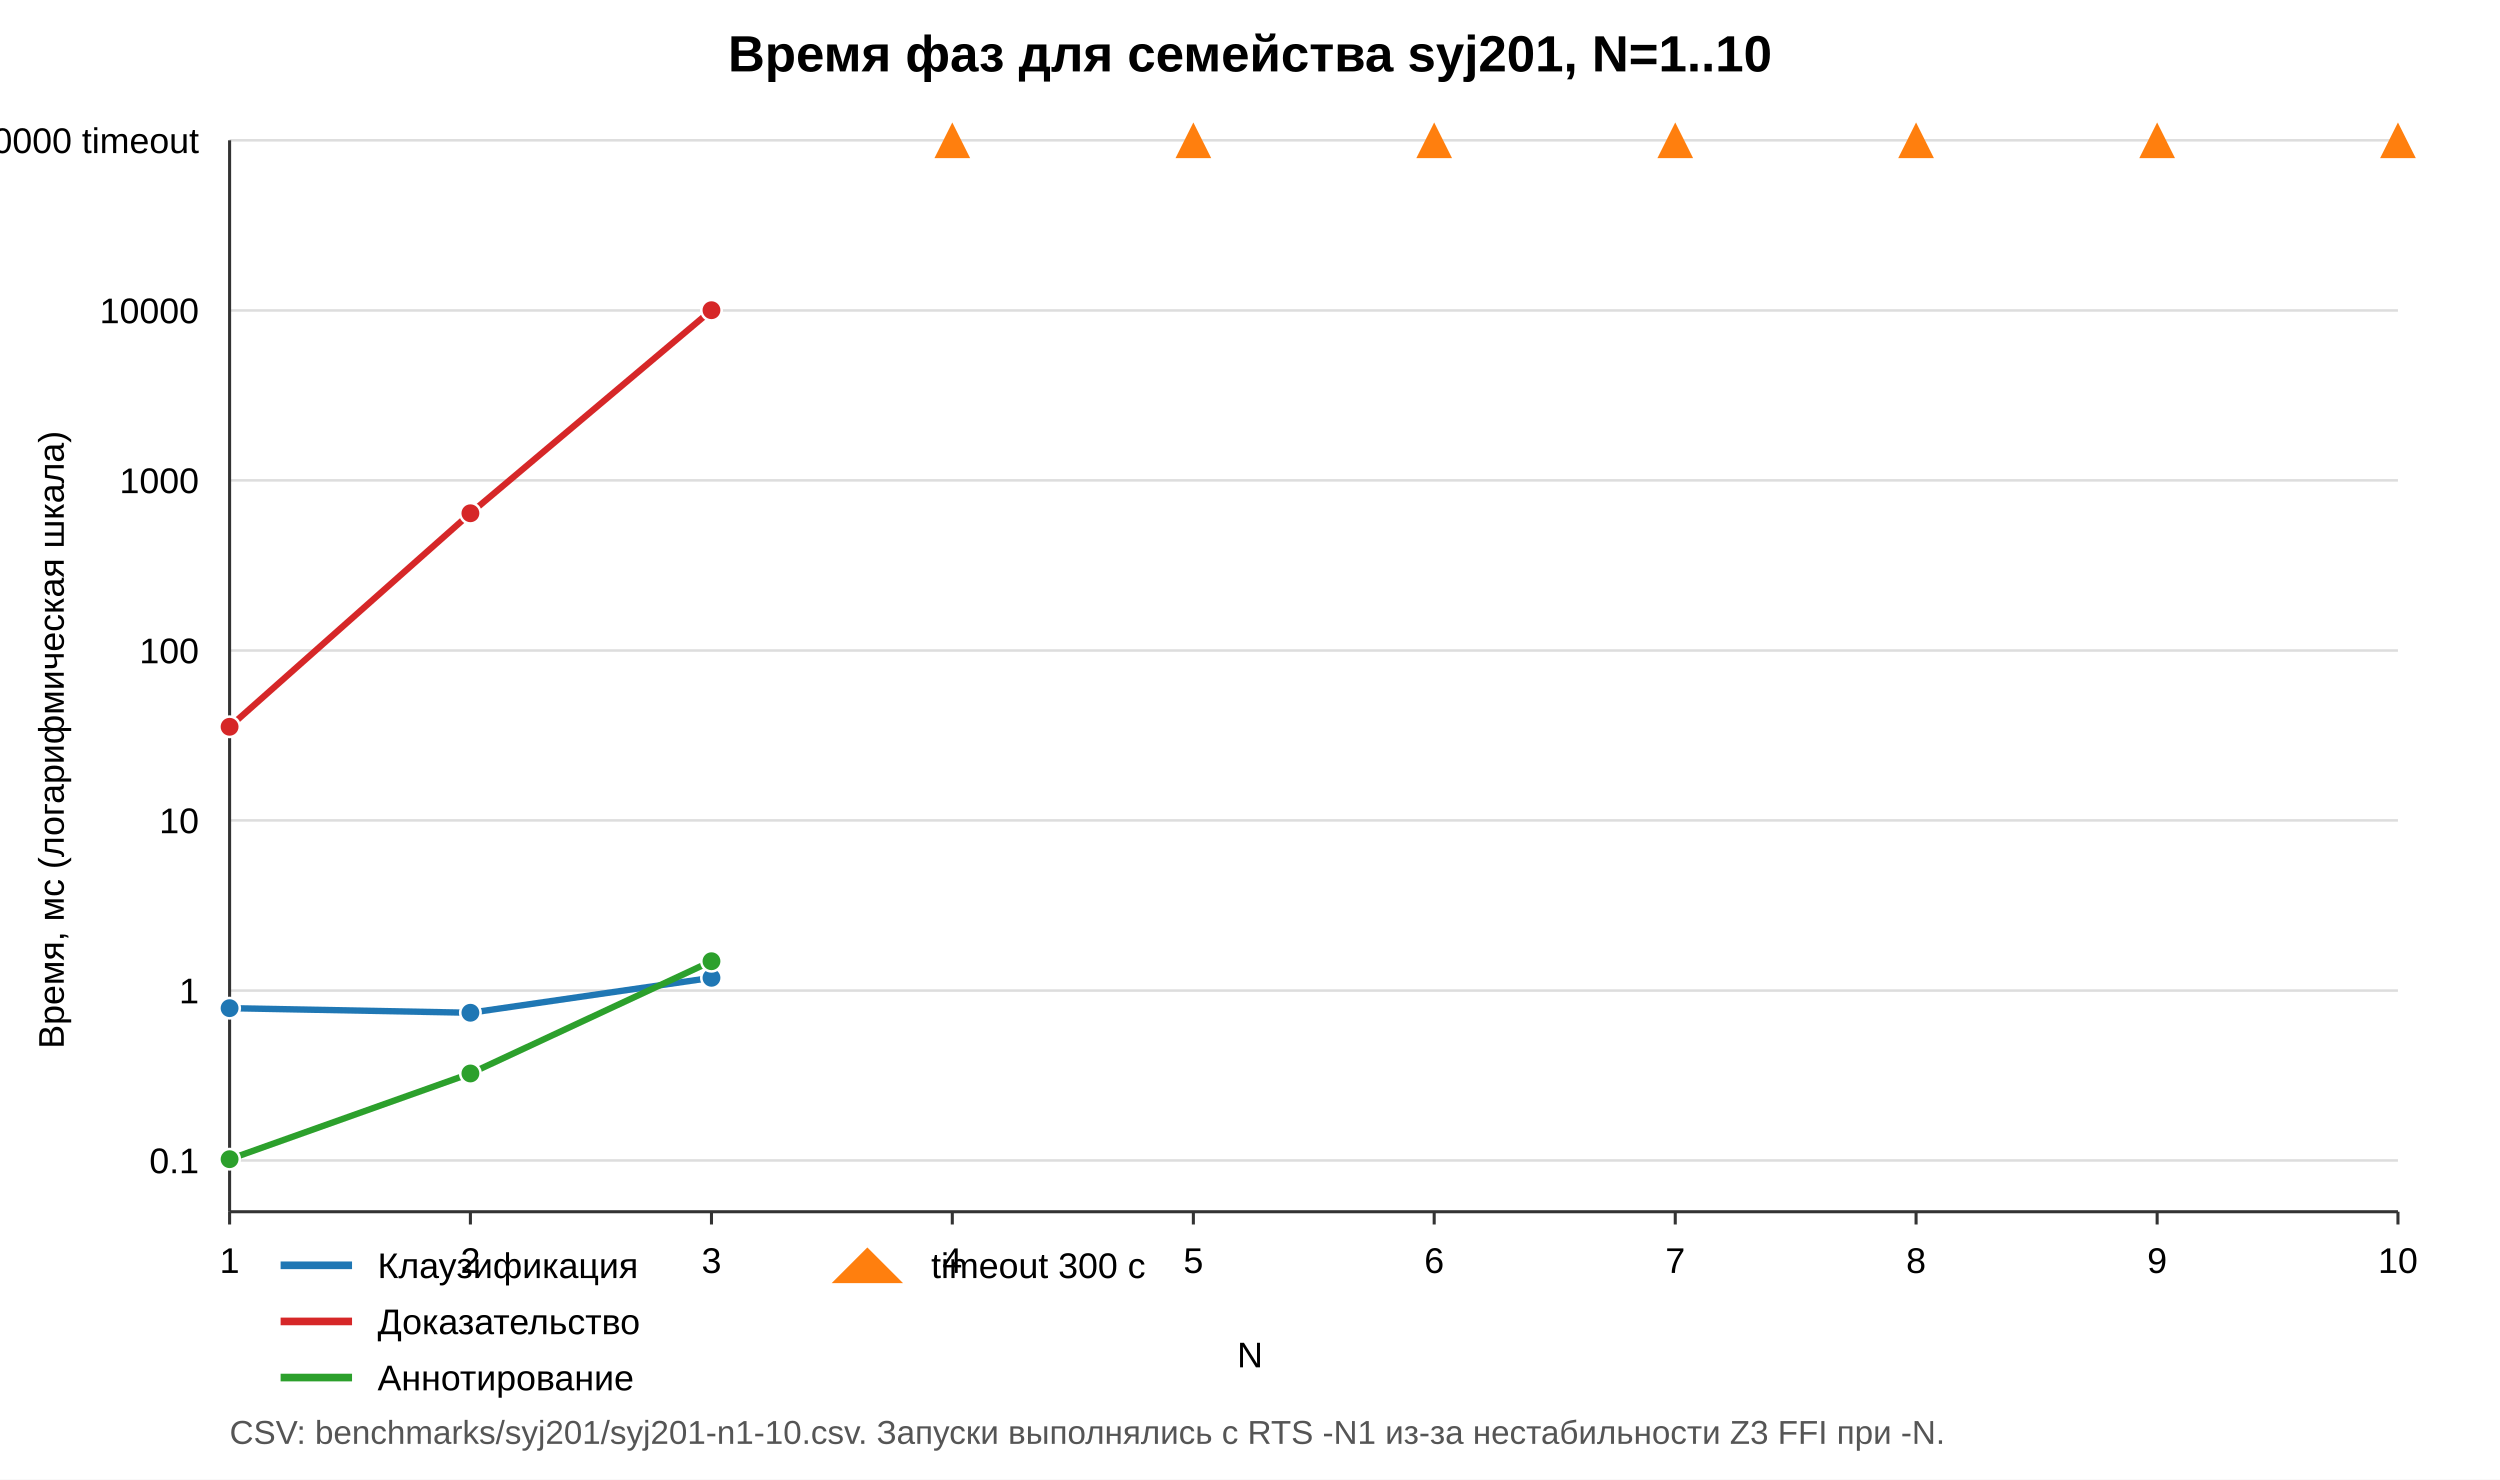
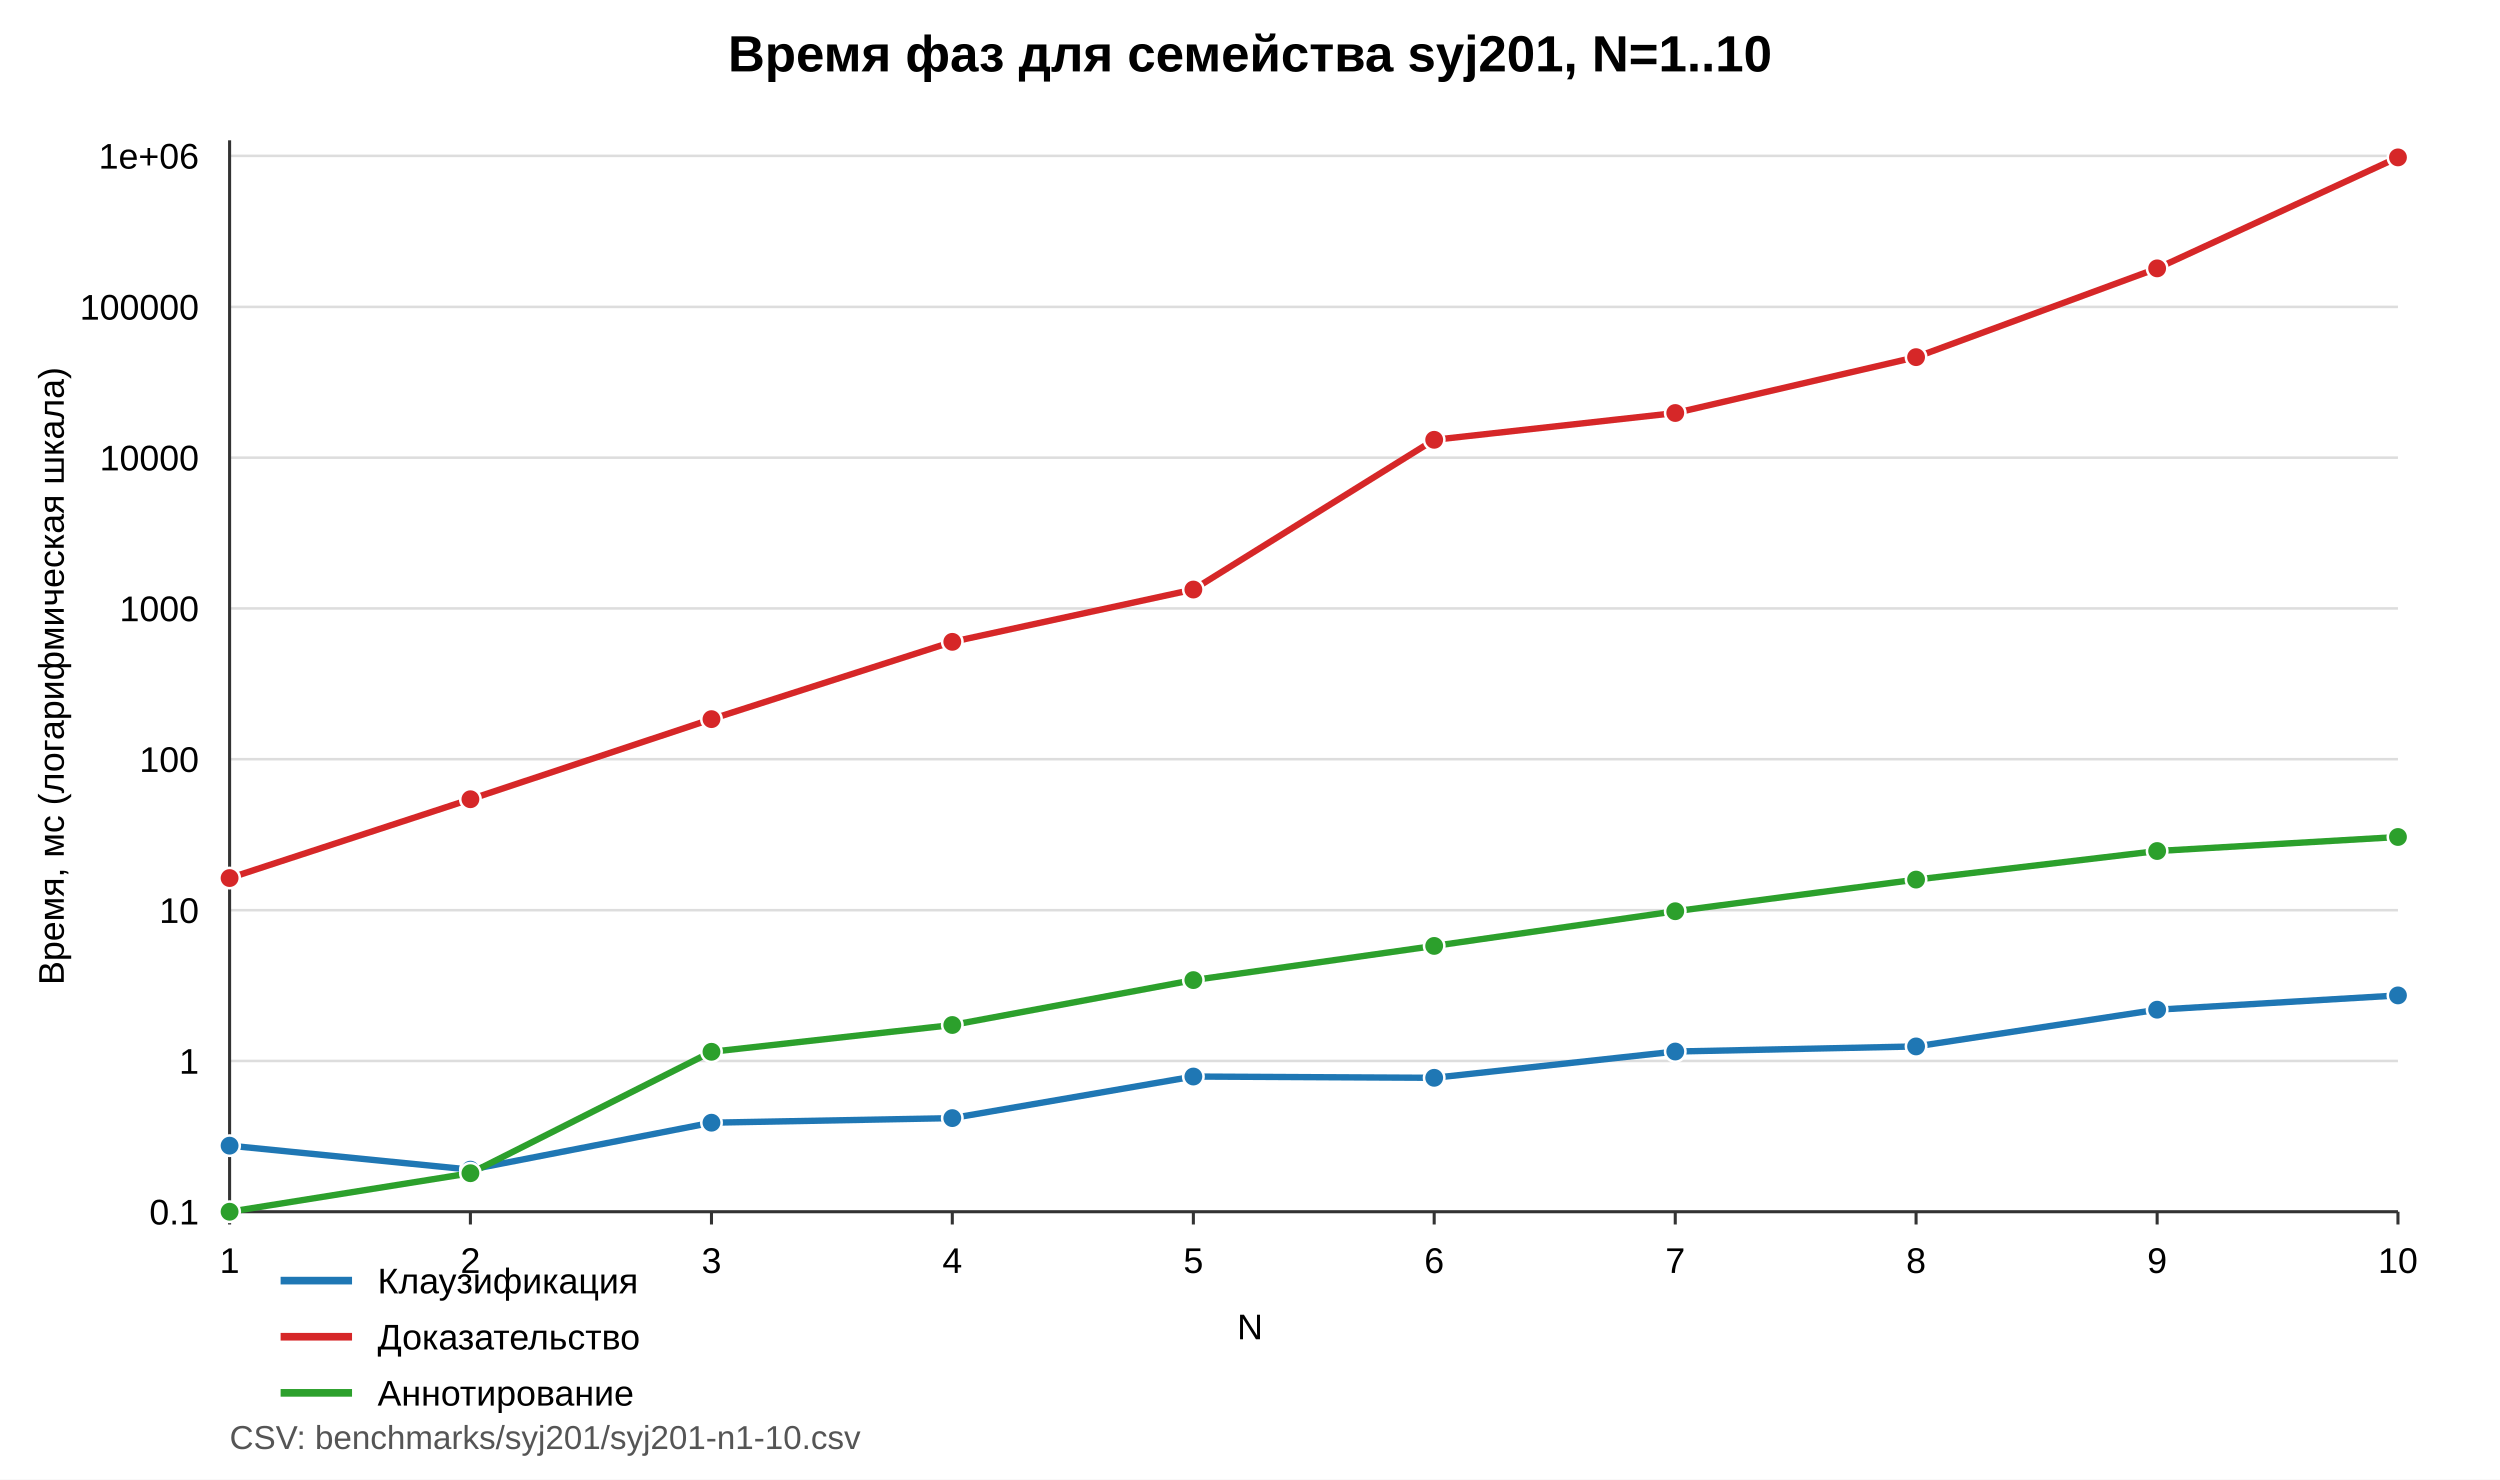
<svg xmlns="http://www.w3.org/2000/svg" width="980" height="580" viewBox="0 0 980 580">
  <rect width="100%" height="100%" fill="white" />
-   <style>text{font-family:Arial, sans-serif;font-size:14px}.title{font-size:20px;font-weight:bold}.axis{stroke:#333;stroke-width:1.2}.grid{stroke:#ddd;stroke-width:1}.line{fill:none;stroke-width:2.5}.marker{stroke:white;stroke-width:1}.legend{font-size:14px}.note{font-size:13px;fill:#555}</style>
-   <text class="title" x="490.0" y="28" text-anchor="middle">Время фаз для семейства syj201, N=1..10</text>
-   <line class="grid" x1="90" y1="454.9" x2="940" y2="454.9" />
-   <text x="78" y="459.9" text-anchor="end">0.1</text>
-   <line class="grid" x1="90" y1="388.3" x2="940" y2="388.3" />
-   <text x="78" y="393.3" text-anchor="end">1</text>
-   <line class="grid" x1="90" y1="321.6" x2="940" y2="321.6" />
-   <text x="78" y="326.6" text-anchor="end">10</text>
-   <line class="grid" x1="90" y1="255.0" x2="940" y2="255.0" />
-   <text x="78" y="260.0" text-anchor="end">100</text>
-   <line class="grid" x1="90" y1="188.3" x2="940" y2="188.3" />
-   <text x="78" y="193.3" text-anchor="end">1000</text>
-   <line class="grid" x1="90" y1="121.7" x2="940" y2="121.7" />
-   <text x="78" y="126.7" text-anchor="end">10000</text>
-   <line class="grid" x1="90" y1="55.0" x2="940" y2="55.0" />
-   <text x="78" y="60.0" text-anchor="end">300000 timeout</text>
-   <line class="axis" x1="90" y1="55" x2="90" y2="475" />
-   <line class="axis" x1="90" y1="475" x2="940" y2="475" />
-   <line class="axis" x1="90.0" y1="475" x2="90.0" y2="480" />
-   <text x="90.0" y="499" text-anchor="middle">1</text>
-   <line class="axis" x1="184.4" y1="475" x2="184.4" y2="480" />
-   <text x="184.4" y="499" text-anchor="middle">2</text>
-   <line class="axis" x1="278.9" y1="475" x2="278.9" y2="480" />
-   <text x="278.9" y="499" text-anchor="middle">3</text>
-   <line class="axis" x1="373.3" y1="475" x2="373.3" y2="480" />
-   <text x="373.3" y="499" text-anchor="middle">4</text>
-   <line class="axis" x1="467.8" y1="475" x2="467.8" y2="480" />
-   <text x="467.8" y="499" text-anchor="middle">5</text>
-   <line class="axis" x1="562.2" y1="475" x2="562.2" y2="480" />
-   <text x="562.2" y="499" text-anchor="middle">6</text>
-   <line class="axis" x1="656.7" y1="475" x2="656.7" y2="480" />
-   <text x="656.7" y="499" text-anchor="middle">7</text>
-   <line class="axis" x1="751.1" y1="475" x2="751.1" y2="480" />
-   <text x="751.1" y="499" text-anchor="middle">8</text>
-   <line class="axis" x1="845.6" y1="475" x2="845.6" y2="480" />
-   <text x="845.6" y="499" text-anchor="middle">9</text>
-   <line class="axis" x1="940.0" y1="475" x2="940.0" y2="480" />
-   <text x="940.0" y="499" text-anchor="middle">10</text>
-   <text x="490.0" y="536" text-anchor="middle">N</text>
-   <text transform="translate(25,290.0) rotate(-90)" text-anchor="middle">Время, мс (логарифмическая шкала)</text>
-   <path class="line" d="M 90.0 395.2 L 184.4 397.0 L 278.9 383.3" stroke="#1f77b4" />
-   <circle class="marker" cx="90.0" cy="395.2" r="4" fill="#1f77b4" />
-   <circle class="marker" cx="184.4" cy="397.0" r="4" fill="#1f77b4" />
-   <circle class="marker" cx="278.9" cy="383.3" r="4" fill="#1f77b4" />
-   <path class="line" d="M 90.0 284.9 L 184.4 201.2 L 278.9 121.6" stroke="#d62728" />
-   <circle class="marker" cx="90.0" cy="284.9" r="4" fill="#d62728" />
-   <circle class="marker" cx="184.4" cy="201.2" r="4" fill="#d62728" />
-   <circle class="marker" cx="278.9" cy="121.6" r="4" fill="#d62728" />
-   <path class="line" d="M 90.0 454.4 L 184.4 420.8 L 278.9 376.8" stroke="#2ca02c" />
-   <circle class="marker" cx="90.0" cy="454.4" r="4" fill="#2ca02c" />
-   <circle class="marker" cx="184.4" cy="420.8" r="4" fill="#2ca02c" />
-   <circle class="marker" cx="278.9" cy="376.8" r="4" fill="#2ca02c" />
-   <polygon points="373.3,48.0 380.3,62.0 366.3,62.0" fill="#ff7f0e" />
-   <polygon points="467.8,48.0 474.8,62.0 460.8,62.0" fill="#ff7f0e" />
-   <polygon points="562.2,48.0 569.2,62.0 555.2,62.0" fill="#ff7f0e" />
-   <polygon points="656.7,48.0 663.7,62.0 649.7,62.0" fill="#ff7f0e" />
-   <polygon points="751.1,48.0 758.1,62.0 744.1,62.0" fill="#ff7f0e" />
-   <polygon points="845.6,48.0 852.6,62.0 838.6,62.0" fill="#ff7f0e" />
-   <polygon points="940.0,48.0 947.0,62.0 933.0,62.0" fill="#ff7f0e" />
-   <line x1="110" y1="496" x2="138" y2="496" stroke="#1f77b4" stroke-width="3" />
-   <text class="legend" x="148" y="501">Клаузификация</text>
-   <line x1="110" y1="518" x2="138" y2="518" stroke="#d62728" stroke-width="3" />
-   <text class="legend" x="148" y="523">Доказательство</text>
-   <line x1="110" y1="540" x2="138" y2="540" stroke="#2ca02c" stroke-width="3" />
-   <text class="legend" x="148" y="545">Аннотирование</text>
-   <polygon points="340,489 354,503 326,503" fill="#ff7f0e" />
-   <text class="legend" x="365" y="501">timeout 300 с</text>
-   <text class="note" x="90" y="566">CSV: benchmarks/syj201/syj201-n1-10.csv. Запуски выполнялись с RTS -N1 из-за нестабильности Z3 FFI при -N.</text>
+   <text x="490.0" y="28" text-anchor="middle" font-family="Arial,sans-serif" font-size="20" font-weight="bold">Время фаз для семейства syj201, N=1..10</text>
+   <line x1="90" y1="475.0" x2="940" y2="475.0" stroke="#ddd" stroke-width="1" />
+   <text x="78" y="480.0" text-anchor="end" font-family="Arial,sans-serif" font-size="14">0.1</text>
+   <line x1="90" y1="415.9" x2="940" y2="415.9" stroke="#ddd" stroke-width="1" />
+   <text x="78" y="420.9" text-anchor="end" font-family="Arial,sans-serif" font-size="14">1</text>
+   <line x1="90" y1="356.8" x2="940" y2="356.8" stroke="#ddd" stroke-width="1" />
+   <text x="78" y="361.8" text-anchor="end" font-family="Arial,sans-serif" font-size="14">10</text>
+   <line x1="90" y1="297.6" x2="940" y2="297.6" stroke="#ddd" stroke-width="1" />
+   <text x="78" y="302.6" text-anchor="end" font-family="Arial,sans-serif" font-size="14">100</text>
+   <line x1="90" y1="238.5" x2="940" y2="238.5" stroke="#ddd" stroke-width="1" />
+   <text x="78" y="243.5" text-anchor="end" font-family="Arial,sans-serif" font-size="14">1000</text>
+   <line x1="90" y1="179.4" x2="940" y2="179.4" stroke="#ddd" stroke-width="1" />
+   <text x="78" y="184.4" text-anchor="end" font-family="Arial,sans-serif" font-size="14">10000</text>
+   <line x1="90" y1="120.3" x2="940" y2="120.3" stroke="#ddd" stroke-width="1" />
+   <text x="78" y="125.3" text-anchor="end" font-family="Arial,sans-serif" font-size="14">100000</text>
+   <line x1="90" y1="61.1" x2="940" y2="61.1" stroke="#ddd" stroke-width="1" />
+   <text x="78" y="66.1" text-anchor="end" font-family="Arial,sans-serif" font-size="14">1e+06</text>
+   <line x1="90" y1="55" x2="90" y2="475" stroke="#333" stroke-width="1.2" />
+   <line x1="90" y1="475" x2="940" y2="475" stroke="#333" stroke-width="1.2" />
+   <line x1="90.0" y1="475" x2="90.0" y2="480" stroke="#333" stroke-width="1.2" />
+   <text x="90.0" y="499" text-anchor="middle" font-family="Arial,sans-serif" font-size="14">1</text>
+   <line x1="184.4" y1="475" x2="184.4" y2="480" stroke="#333" stroke-width="1.2" />
+   <text x="184.4" y="499" text-anchor="middle" font-family="Arial,sans-serif" font-size="14">2</text>
+   <line x1="278.9" y1="475" x2="278.9" y2="480" stroke="#333" stroke-width="1.2" />
+   <text x="278.9" y="499" text-anchor="middle" font-family="Arial,sans-serif" font-size="14">3</text>
+   <line x1="373.3" y1="475" x2="373.3" y2="480" stroke="#333" stroke-width="1.2" />
+   <text x="373.3" y="499" text-anchor="middle" font-family="Arial,sans-serif" font-size="14">4</text>
+   <line x1="467.8" y1="475" x2="467.8" y2="480" stroke="#333" stroke-width="1.2" />
+   <text x="467.8" y="499" text-anchor="middle" font-family="Arial,sans-serif" font-size="14">5</text>
+   <line x1="562.2" y1="475" x2="562.2" y2="480" stroke="#333" stroke-width="1.2" />
+   <text x="562.2" y="499" text-anchor="middle" font-family="Arial,sans-serif" font-size="14">6</text>
+   <line x1="656.7" y1="475" x2="656.7" y2="480" stroke="#333" stroke-width="1.2" />
+   <text x="656.7" y="499" text-anchor="middle" font-family="Arial,sans-serif" font-size="14">7</text>
+   <line x1="751.1" y1="475" x2="751.1" y2="480" stroke="#333" stroke-width="1.2" />
+   <text x="751.1" y="499" text-anchor="middle" font-family="Arial,sans-serif" font-size="14">8</text>
+   <line x1="845.6" y1="475" x2="845.6" y2="480" stroke="#333" stroke-width="1.2" />
+   <text x="845.6" y="499" text-anchor="middle" font-family="Arial,sans-serif" font-size="14">9</text>
+   <line x1="940.0" y1="475" x2="940.0" y2="480" stroke="#333" stroke-width="1.2" />
+   <text x="940.0" y="499" text-anchor="middle" font-family="Arial,sans-serif" font-size="14">10</text>
+   <text x="490.0" y="525" text-anchor="middle" font-family="Arial,sans-serif" font-size="14">N</text>
+   <text transform="translate(25,265.0) rotate(-90)" text-anchor="middle" font-family="Arial,sans-serif" font-size="14">Время, мс (логарифмическая шкала)</text>
+   <polyline fill="none" stroke="#1f77b4" stroke-width="2.5" points="90.0,449.1 184.4,458.5 278.9,440.1 373.3,438.3 467.8,422.0 562.2,422.5 656.7,412.2 751.1,410.2 845.6,395.8 940.0,390.2" />
+   <circle cx="90.0" cy="449.1" r="4" fill="#1f77b4" stroke="white" stroke-width="1" />
+   <circle cx="184.4" cy="458.5" r="4" fill="#1f77b4" stroke="white" stroke-width="1" />
+   <circle cx="278.9" cy="440.1" r="4" fill="#1f77b4" stroke="white" stroke-width="1" />
+   <circle cx="373.3" cy="438.3" r="4" fill="#1f77b4" stroke="white" stroke-width="1" />
+   <circle cx="467.8" cy="422.0" r="4" fill="#1f77b4" stroke="white" stroke-width="1" />
+   <circle cx="562.2" cy="422.5" r="4" fill="#1f77b4" stroke="white" stroke-width="1" />
+   <circle cx="656.7" cy="412.2" r="4" fill="#1f77b4" stroke="white" stroke-width="1" />
+   <circle cx="751.1" cy="410.2" r="4" fill="#1f77b4" stroke="white" stroke-width="1" />
+   <circle cx="845.6" cy="395.8" r="4" fill="#1f77b4" stroke="white" stroke-width="1" />
+   <circle cx="940.0" cy="390.2" r="4" fill="#1f77b4" stroke="white" stroke-width="1" />
+   <polyline fill="none" stroke="#d62728" stroke-width="2.5" points="90.0,344.2 184.4,313.3 278.9,281.9 373.3,251.6 467.8,231.1 562.2,172.4 656.7,161.9 751.1,140.0 845.6,105.2 940.0,61.7" />
+   <circle cx="90.0" cy="344.2" r="4" fill="#d62728" stroke="white" stroke-width="1" />
+   <circle cx="184.4" cy="313.3" r="4" fill="#d62728" stroke="white" stroke-width="1" />
+   <circle cx="278.9" cy="281.9" r="4" fill="#d62728" stroke="white" stroke-width="1" />
+   <circle cx="373.3" cy="251.6" r="4" fill="#d62728" stroke="white" stroke-width="1" />
+   <circle cx="467.8" cy="231.1" r="4" fill="#d62728" stroke="white" stroke-width="1" />
+   <circle cx="562.2" cy="172.4" r="4" fill="#d62728" stroke="white" stroke-width="1" />
+   <circle cx="656.7" cy="161.9" r="4" fill="#d62728" stroke="white" stroke-width="1" />
+   <circle cx="751.1" cy="140.0" r="4" fill="#d62728" stroke="white" stroke-width="1" />
+   <circle cx="845.6" cy="105.2" r="4" fill="#d62728" stroke="white" stroke-width="1" />
+   <circle cx="940.0" cy="61.7" r="4" fill="#d62728" stroke="white" stroke-width="1" />
+   <polyline fill="none" stroke="#2ca02c" stroke-width="2.5" points="90.0,475.0 184.4,459.9 278.9,412.3 373.3,401.8 467.8,384.2 562.2,370.8 656.7,357.2 751.1,344.8 845.6,333.6 940.0,328.1" />
+   <circle cx="90.0" cy="475.0" r="4" fill="#2ca02c" stroke="white" stroke-width="1" />
+   <circle cx="184.4" cy="459.9" r="4" fill="#2ca02c" stroke="white" stroke-width="1" />
+   <circle cx="278.9" cy="412.3" r="4" fill="#2ca02c" stroke="white" stroke-width="1" />
+   <circle cx="373.3" cy="401.8" r="4" fill="#2ca02c" stroke="white" stroke-width="1" />
+   <circle cx="467.8" cy="384.2" r="4" fill="#2ca02c" stroke="white" stroke-width="1" />
+   <circle cx="562.2" cy="370.8" r="4" fill="#2ca02c" stroke="white" stroke-width="1" />
+   <circle cx="656.7" cy="357.2" r="4" fill="#2ca02c" stroke="white" stroke-width="1" />
+   <circle cx="751.1" cy="344.8" r="4" fill="#2ca02c" stroke="white" stroke-width="1" />
+   <circle cx="845.6" cy="333.6" r="4" fill="#2ca02c" stroke="white" stroke-width="1" />
+   <circle cx="940.0" cy="328.1" r="4" fill="#2ca02c" stroke="white" stroke-width="1" />
+   <line x1="110" y1="502" x2="138" y2="502" stroke="#1f77b4" stroke-width="3" />
+   <text x="148" y="507" font-family="Arial,sans-serif" font-size="14">Клаузификация</text>
+   <line x1="110" y1="524" x2="138" y2="524" stroke="#d62728" stroke-width="3" />
+   <text x="148" y="529" font-family="Arial,sans-serif" font-size="14">Доказательство</text>
+   <line x1="110" y1="546" x2="138" y2="546" stroke="#2ca02c" stroke-width="3" />
+   <text x="148" y="551" font-family="Arial,sans-serif" font-size="14">Аннотирование</text>
+   <text x="90" y="568" font-family="Arial,sans-serif" font-size="13" fill="#555">CSV: benchmarks/syj201/syj201-n1-10.csv</text>
</svg>
